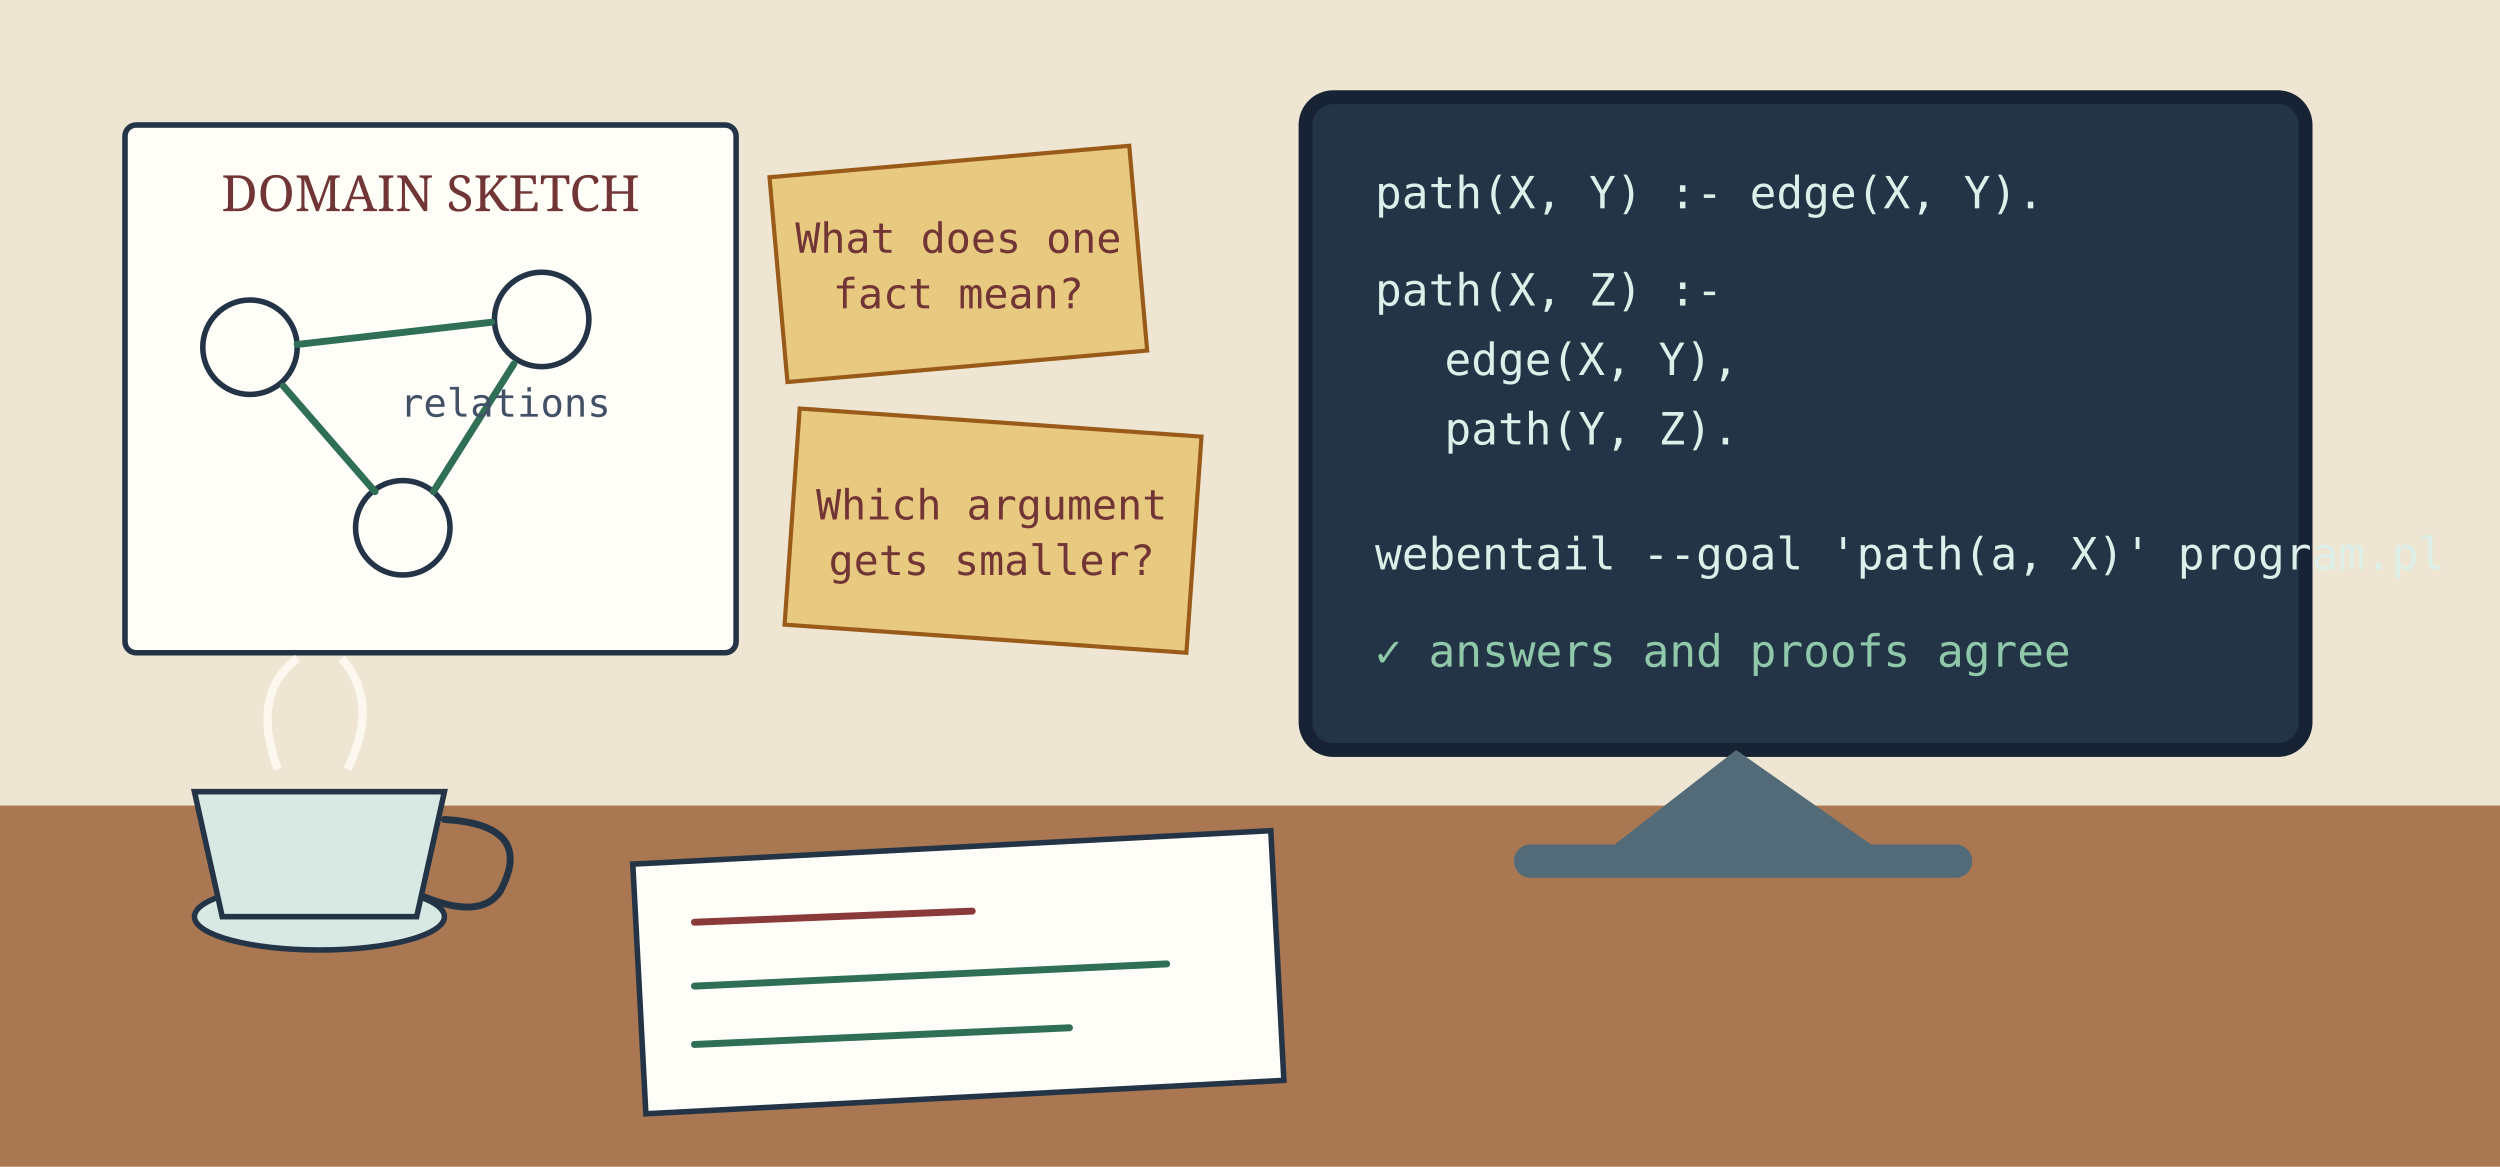
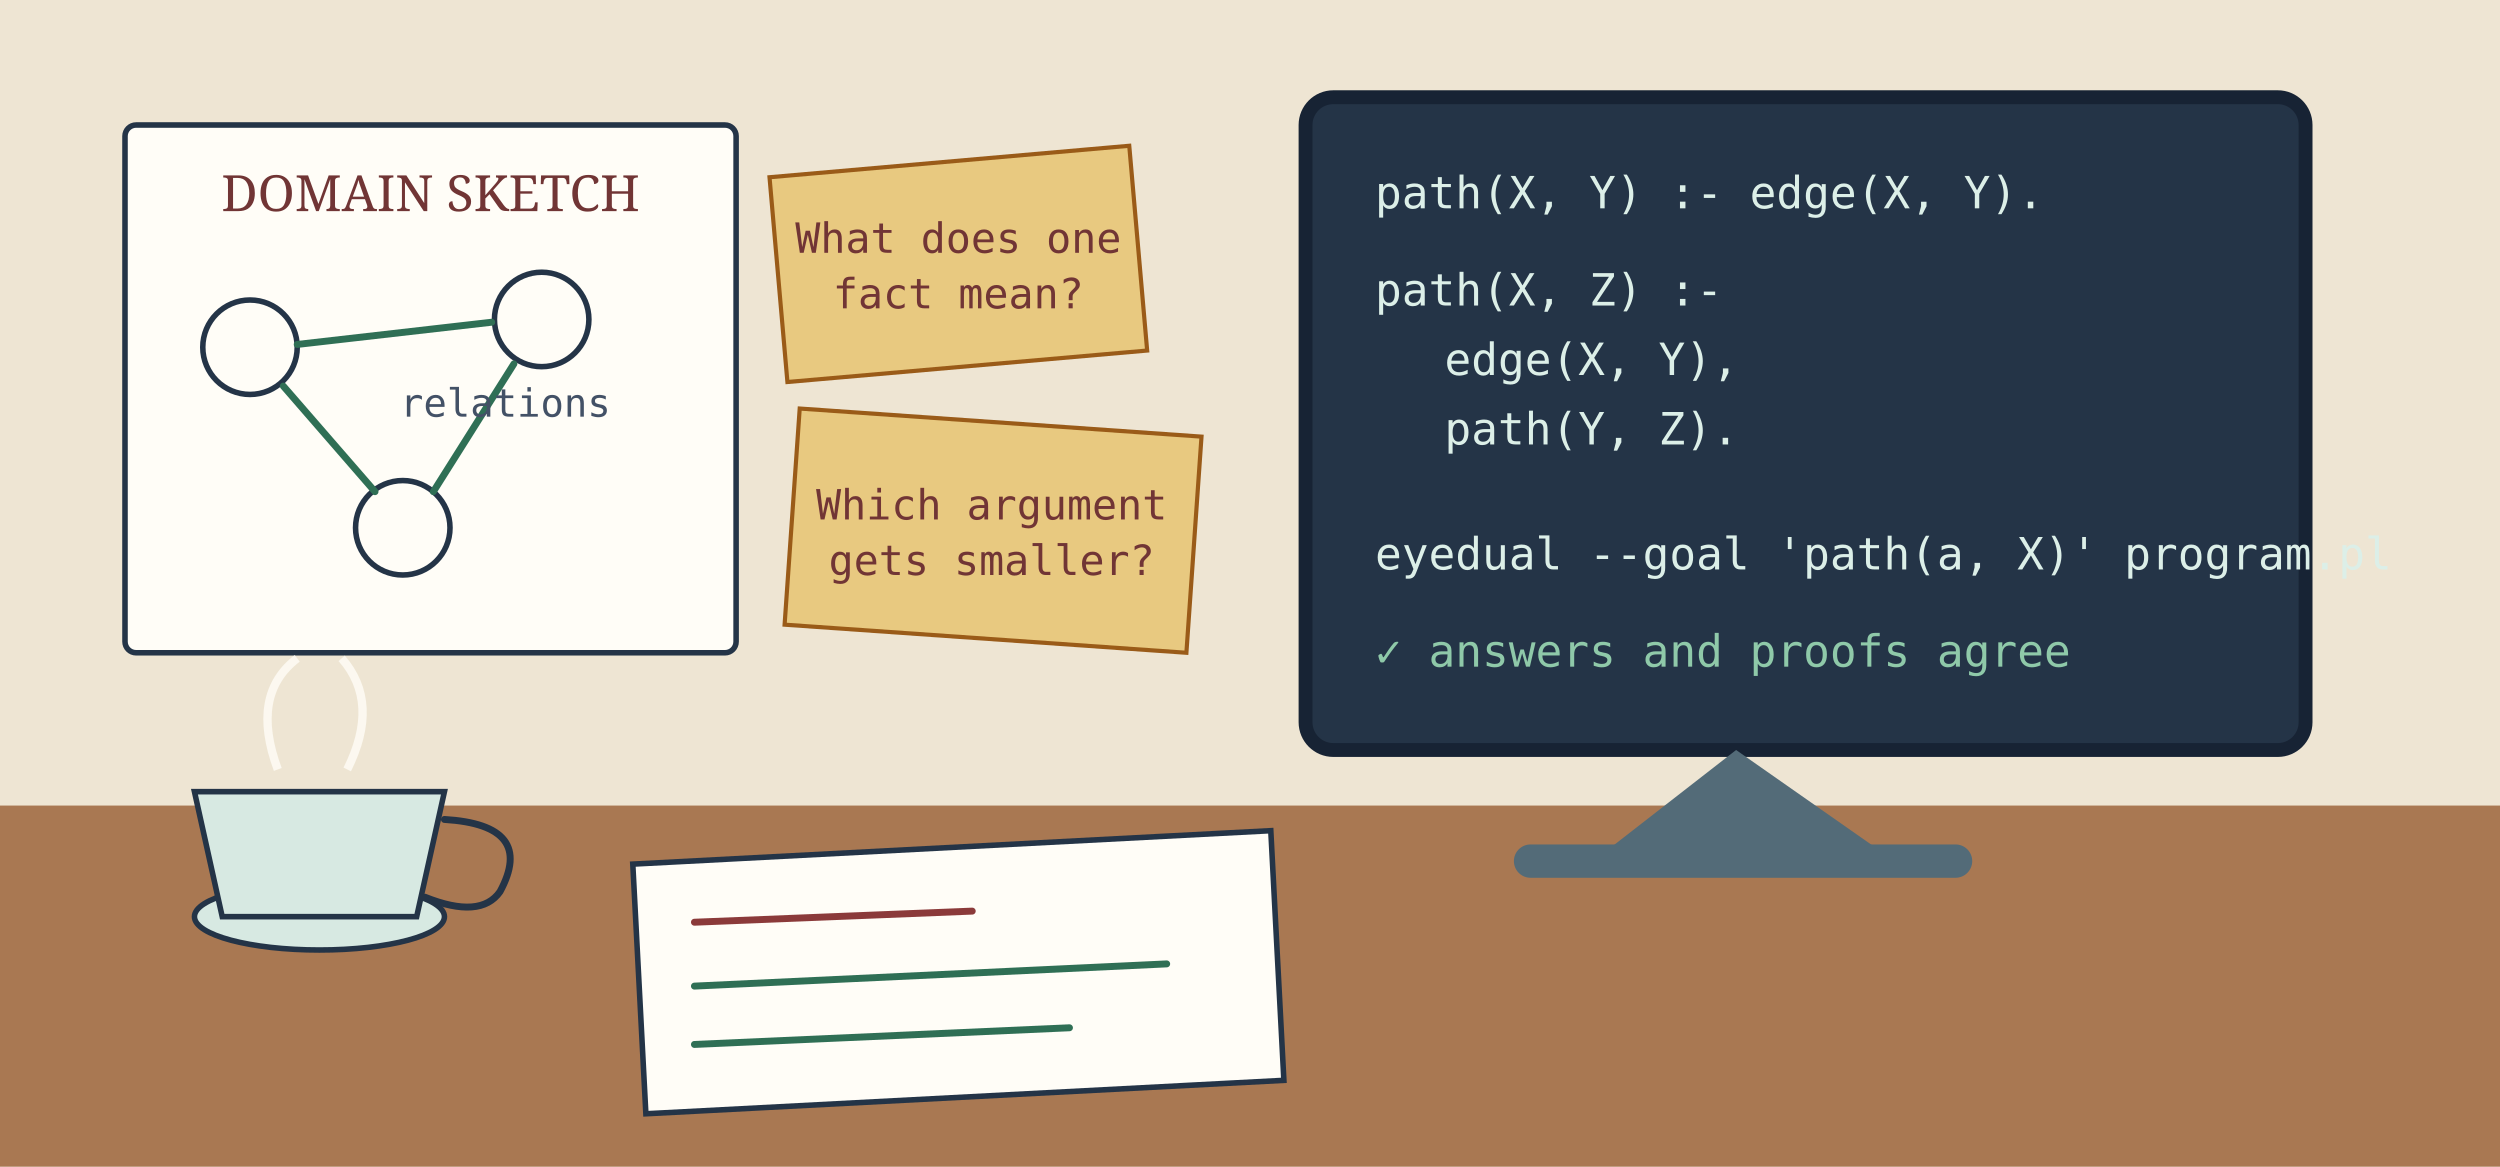
<svg xmlns="http://www.w3.org/2000/svg" width="900" height="420" viewBox="0 0 900 420" role="img" aria-labelledby="title desc">
  <style>
    .wall{fill:#eee5d3}.desk{fill:#a97852}.paper{fill:#fffdf7;stroke:#243447;stroke-width:2}
    .screen{fill:#243447;stroke:#172334;stroke-width:5}.code{fill:#dcefe8;font:16px ui-monospace,monospace}
    .ink{fill:none;stroke:#243447;stroke-width:2.5;stroke-linecap:round}.red{stroke:#8b3a3a}.green{stroke:#2f6f55}
    .note{fill:#e8c980;stroke:#9a5b18;stroke-width:1.5}.cup{fill:#d7e9e2;stroke:#243447;stroke-width:2}
  </style>
  <rect width="900" height="420" class="wall" />
  <rect y="290" width="900" height="130" class="desk" />
  <rect class="paper" x="45" y="45" width="220" height="190" rx="4" />
  <text x="155" y="76" text-anchor="middle" fill="#713535" font-family="Georgia,serif" font-size="18">DOMAIN SKETCH</text>
  <circle cx="90" cy="125" r="17" fill="#fffdf7" stroke="#243447" stroke-width="2" />
  <circle cx="195" cy="115" r="17" fill="#fffdf7" stroke="#243447" stroke-width="2" />
  <circle cx="145" cy="190" r="17" fill="#fffdf7" stroke="#243447" stroke-width="2" />
  <path class="ink green" d="M107 124 L177 116 M102 139 L135 177 M185 131 L156 177" />
  <text x="144" y="150" fill="#435166" font-family="ui-monospace,monospace" font-size="14">relations</text>
  <rect class="note" x="280" y="58" width="130" height="74" transform="rotate(-5 345 95)" />
  <text x="345" y="91" text-anchor="middle" fill="#713535" font-family="ui-monospace,monospace" font-size="15">What does one</text>
  <text x="345" y="111" text-anchor="middle" fill="#713535" font-family="ui-monospace,monospace" font-size="15">fact mean?</text>
  <rect class="note" x="285" y="152" width="145" height="78" transform="rotate(4 357 191)" />
  <text x="357" y="187" text-anchor="middle" fill="#713535" font-family="ui-monospace,monospace" font-size="15">Which argument</text>
  <text x="357" y="207" text-anchor="middle" fill="#713535" font-family="ui-monospace,monospace" font-size="15">gets smaller?</text>
  <rect class="screen" x="470" y="35" width="360" height="235" rx="10" />
  <text class="code" x="495" y="75">path(X, Y) :- edge(X, Y).</text>
  <text class="code" x="495" y="110">path(X, Z) :-</text>
  <text class="code" x="520" y="135">edge(X, Y),</text>
  <text class="code" x="520" y="160">path(Y, Z).</text>
-   <text class="code" x="495" y="205">webentail --goal 'path(a, X)' program.pl</text>
+   <text class="code" x="495" y="205">eyedual --goal 'path(a, X)' program.pl</text>
  <text x="495" y="240" fill="#8fc9a9" font-family="ui-monospace,monospace" font-size="16">✓ answers and proofs agree</text>
  <path d="M625 270 L675 305 H580Z" fill="#536b78" />
  <rect x="545" y="304" width="165" height="12" rx="6" fill="#536b78" />
  <g transform="translate(115 285)">
    <ellipse class="cup" cx="0" cy="45" rx="45" ry="12" />
    <path class="cup" d="M-45 0 H45 L35 45 H-35Z" />
    <path class="ink" d="M45 10 Q78 12 65 36 Q58 46 38 38" />
    <path d="M-15-8 Q-25-35-8-48 M10-8 Q22-32 8-48" fill="none" stroke="#fffdf7" stroke-width="3" opacity=".8" />
  </g>
  <rect class="paper" x="230" y="305" width="230" height="90" transform="rotate(-3 345 350)" />
  <path class="ink red" d="M250 332 L350 328" />
  <path class="ink green" d="M250 355 L420 347 M250 376 L385 370" />
</svg>
